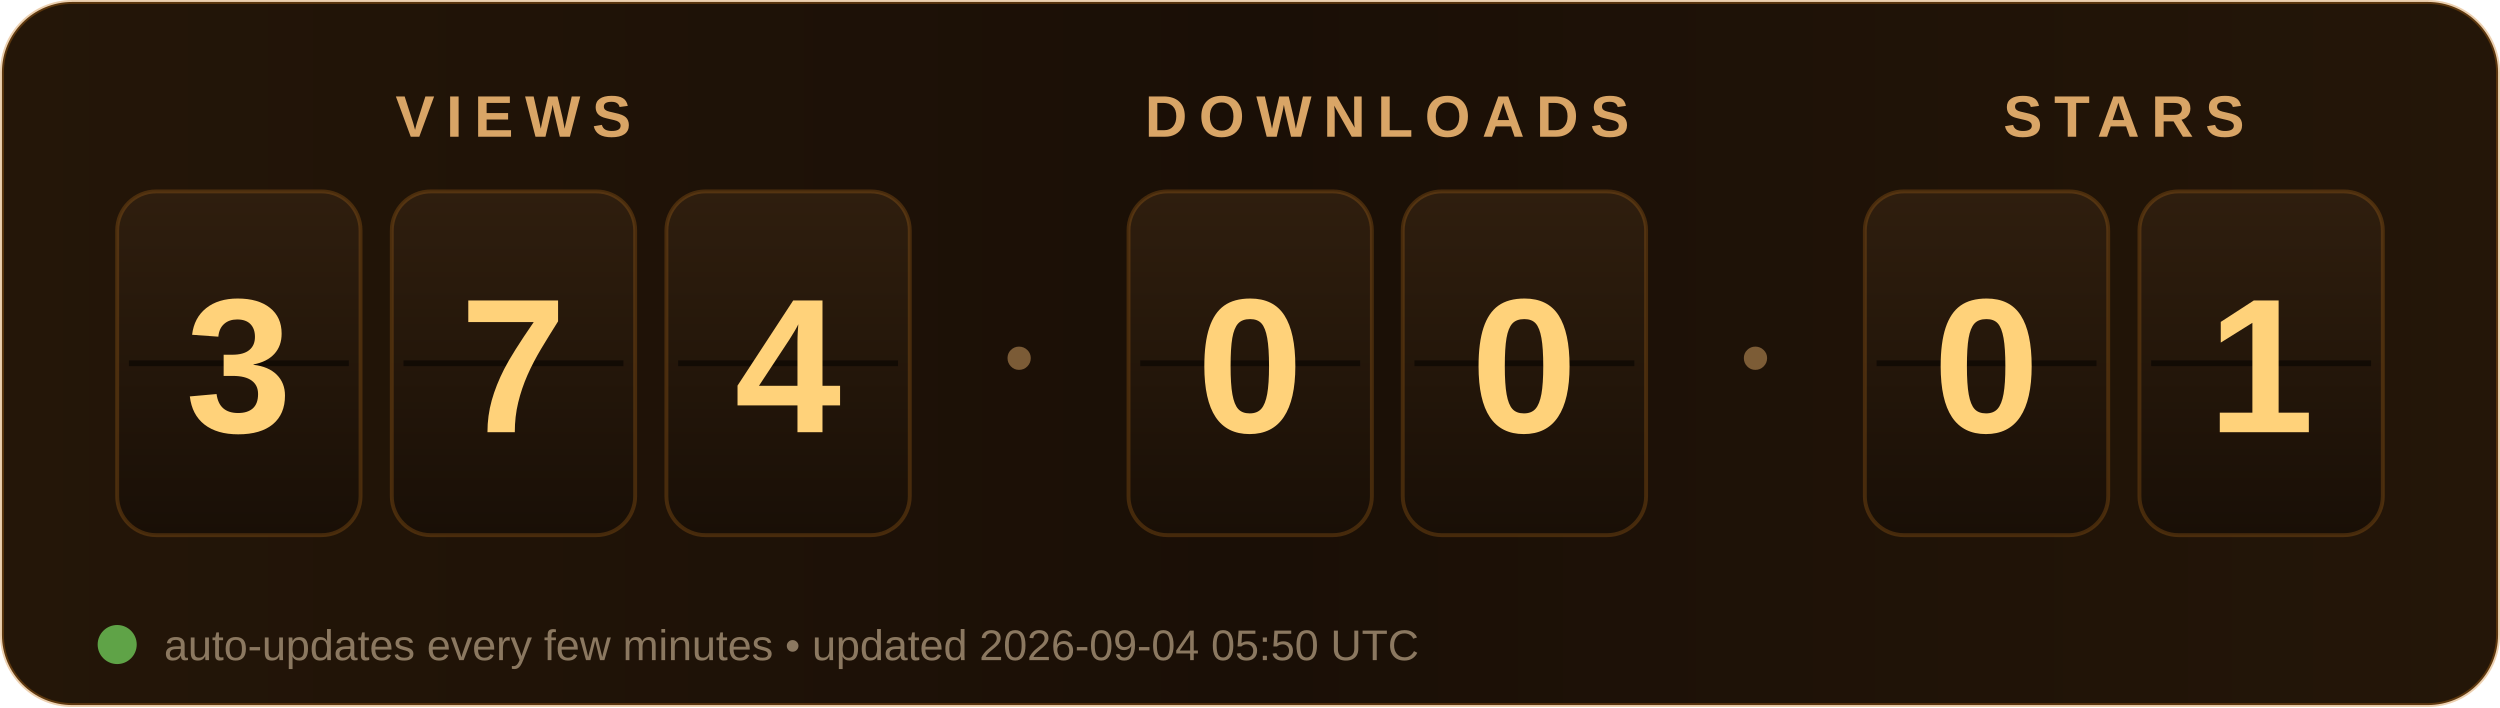
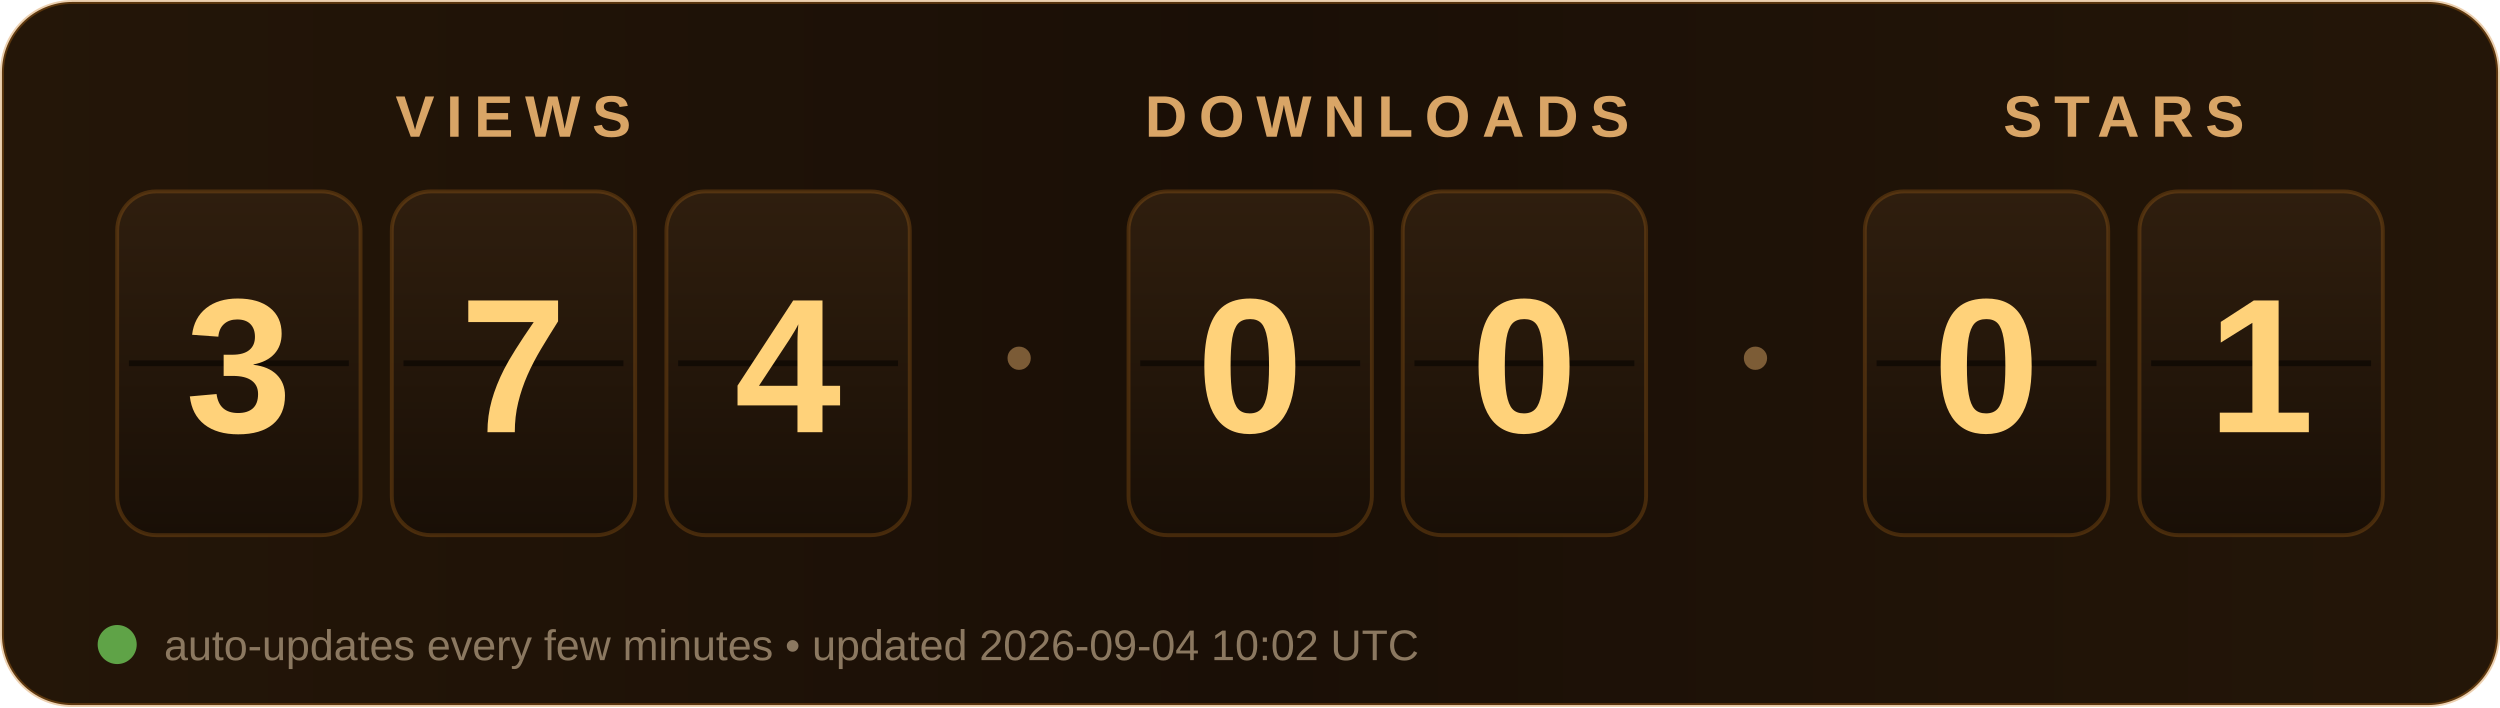
- <svg xmlns="http://www.w3.org/2000/svg" width="640" height="181" viewBox="0 0 640 181" role="img" aria-label="MelonDMA live stats — total views: 374 (tracked since 2026-08-18, GitHub only retains 14 days per API call so earlier history can't be recovered), total downloads: 0, GitHub stars: 1. Updated 2026-09-04 05:50 UTC.">
+ <svg xmlns="http://www.w3.org/2000/svg" width="640" height="181" viewBox="0 0 640 181" role="img" aria-label="MelonDMA live stats — total views: 374 (tracked since 2026-08-18, GitHub only retains 14 days per API call so earlier history can't be recovered), total downloads: 0, GitHub stars: 1. Updated 2026-09-04 10:02 UTC.">
  <defs>
    <linearGradient id="boardBg" x1="0" y1="0" x2="640" y2="0" gradientUnits="userSpaceOnUse">
      <stop offset="0" stop-color="#241608" />
      <stop offset="0.5" stop-color="#1a0f06" />
      <stop offset="1" stop-color="#241608" />
    </linearGradient>
    <linearGradient id="tileBg" x1="0" y1="0" x2="0" y2="88" gradientUnits="userSpaceOnUse">
      <stop offset="0" stop-color="#2f1e0e" />
      <stop offset="1" stop-color="#190f06" />
    </linearGradient>
  </defs>
  <rect x="0.5" y="0.5" width="639" height="180" rx="18" fill="url(#boardBg)" stroke="#C97A1E" stroke-opacity="0.35" />
  <text x="131.4" y="35" text-anchor="middle" font-family="Arial, Helvetica, sans-serif" font-weight="700" font-size="15" letter-spacing="3" fill="#D9A566">VIEWS</text>
  <g transform="translate(30.0,49)">
    <rect width="62.3" height="88" rx="10" fill="url(#tileBg)" stroke="#C97A1E" stroke-opacity="0.25" />
    <line x1="3" y1="44" x2="59.3" y2="44" stroke="#0f0904" stroke-width="1.5" opacity="0.85" />
    <text x="31.1" y="61.64" text-anchor="middle" font-family="Arial, Helvetica, sans-serif" font-weight="900" font-size="49" fill="#FFD27A">3</text>
    <rect x="0" y="44" width="62.3" height="0" rx="10" fill="#3a2410">
      <animate attributeName="height" values="0;88;0" keyTimes="0;0.55;1" dur="0.7s" begin="0.15s" calcMode="spline" keySplines="0.3 0.7 0.3 1;0.3 0 0.7 1" />
      <animate attributeName="y" values="44;0;44" keyTimes="0;0.55;1" dur="0.7s" begin="0.15s" calcMode="spline" keySplines="0.3 0.7 0.3 1;0.3 0 0.7 1" />
    </rect>
  </g>
  <g transform="translate(100.3,49)">
    <rect width="62.3" height="88" rx="10" fill="url(#tileBg)" stroke="#C97A1E" stroke-opacity="0.25" />
    <line x1="3" y1="44" x2="59.3" y2="44" stroke="#0f0904" stroke-width="1.5" opacity="0.85" />
    <text x="31.1" y="61.64" text-anchor="middle" font-family="Arial, Helvetica, sans-serif" font-weight="900" font-size="49" fill="#FFD27A">7</text>
    <rect x="0" y="44" width="62.3" height="0" rx="10" fill="#3a2410">
      <animate attributeName="height" values="0;88;0" keyTimes="0;0.55;1" dur="0.7s" begin="0.24s" calcMode="spline" keySplines="0.3 0.7 0.3 1;0.3 0 0.7 1" />
      <animate attributeName="y" values="44;0;44" keyTimes="0;0.55;1" dur="0.7s" begin="0.24s" calcMode="spline" keySplines="0.3 0.7 0.3 1;0.3 0 0.7 1" />
    </rect>
  </g>
  <g transform="translate(170.6,49)">
    <rect width="62.3" height="88" rx="10" fill="url(#tileBg)" stroke="#C97A1E" stroke-opacity="0.25" />
    <line x1="3" y1="44" x2="59.3" y2="44" stroke="#0f0904" stroke-width="1.5" opacity="0.85" />
    <text x="31.1" y="61.64" text-anchor="middle" font-family="Arial, Helvetica, sans-serif" font-weight="900" font-size="49" fill="#FFD27A">4</text>
    <rect x="0" y="44" width="62.3" height="0" rx="10" fill="#3a2410">
      <animate attributeName="height" values="0;88;0" keyTimes="0;0.55;1" dur="0.7s" begin="0.33s" calcMode="spline" keySplines="0.3 0.7 0.3 1;0.3 0 0.7 1" />
      <animate attributeName="y" values="44;0;44" keyTimes="0;0.55;1" dur="0.7s" begin="0.33s" calcMode="spline" keySplines="0.3 0.7 0.3 1;0.3 0 0.7 1" />
    </rect>
  </g>
  <text x="355.1" y="35" text-anchor="middle" font-family="Arial, Helvetica, sans-serif" font-weight="700" font-size="15" letter-spacing="3" fill="#D9A566">DOWNLOADS</text>
  <g transform="translate(288.9,49)">
    <rect width="62.3" height="88" rx="10" fill="url(#tileBg)" stroke="#C97A1E" stroke-opacity="0.25" />
    <line x1="3" y1="44" x2="59.3" y2="44" stroke="#0f0904" stroke-width="1.5" opacity="0.85" />
    <text x="31.1" y="61.64" text-anchor="middle" font-family="Arial, Helvetica, sans-serif" font-weight="900" font-size="49" fill="#FFD27A">0</text>
    <rect x="0" y="44" width="62.3" height="0" rx="10" fill="#3a2410">
      <animate attributeName="height" values="0;88;0" keyTimes="0;0.55;1" dur="0.7s" begin="0.42s" calcMode="spline" keySplines="0.3 0.7 0.3 1;0.3 0 0.7 1" />
      <animate attributeName="y" values="44;0;44" keyTimes="0;0.55;1" dur="0.7s" begin="0.42s" calcMode="spline" keySplines="0.3 0.7 0.3 1;0.3 0 0.7 1" />
    </rect>
  </g>
  <g transform="translate(359.1,49)">
    <rect width="62.3" height="88" rx="10" fill="url(#tileBg)" stroke="#C97A1E" stroke-opacity="0.25" />
    <line x1="3" y1="44" x2="59.3" y2="44" stroke="#0f0904" stroke-width="1.5" opacity="0.85" />
    <text x="31.1" y="61.64" text-anchor="middle" font-family="Arial, Helvetica, sans-serif" font-weight="900" font-size="49" fill="#FFD27A">0</text>
    <rect x="0" y="44" width="62.3" height="0" rx="10" fill="#3a2410">
      <animate attributeName="height" values="0;88;0" keyTimes="0;0.55;1" dur="0.7s" begin="0.51s" calcMode="spline" keySplines="0.3 0.7 0.3 1;0.3 0 0.7 1" />
      <animate attributeName="y" values="44;0;44" keyTimes="0;0.55;1" dur="0.7s" begin="0.51s" calcMode="spline" keySplines="0.3 0.7 0.3 1;0.3 0 0.7 1" />
    </rect>
  </g>
  <text x="543.7" y="35" text-anchor="middle" font-family="Arial, Helvetica, sans-serif" font-weight="700" font-size="15" letter-spacing="3" fill="#D9A566">STARS</text>
  <g transform="translate(477.4,49)">
    <rect width="62.3" height="88" rx="10" fill="url(#tileBg)" stroke="#C97A1E" stroke-opacity="0.25" />
    <line x1="3" y1="44" x2="59.3" y2="44" stroke="#0f0904" stroke-width="1.5" opacity="0.85" />
    <text x="31.1" y="61.64" text-anchor="middle" font-family="Arial, Helvetica, sans-serif" font-weight="900" font-size="49" fill="#FFD27A">0</text>
    <rect x="0" y="44" width="62.3" height="0" rx="10" fill="#3a2410">
      <animate attributeName="height" values="0;88;0" keyTimes="0;0.55;1" dur="0.7s" begin="0.60s" calcMode="spline" keySplines="0.3 0.7 0.3 1;0.3 0 0.7 1" />
      <animate attributeName="y" values="44;0;44" keyTimes="0;0.55;1" dur="0.7s" begin="0.60s" calcMode="spline" keySplines="0.3 0.7 0.3 1;0.3 0 0.7 1" />
    </rect>
  </g>
  <g transform="translate(547.7,49)">
    <rect width="62.3" height="88" rx="10" fill="url(#tileBg)" stroke="#C97A1E" stroke-opacity="0.25" />
    <line x1="3" y1="44" x2="59.3" y2="44" stroke="#0f0904" stroke-width="1.5" opacity="0.85" />
    <text x="31.1" y="61.64" text-anchor="middle" font-family="Arial, Helvetica, sans-serif" font-weight="900" font-size="49" fill="#FFD27A">1</text>
    <rect x="0" y="44" width="62.3" height="0" rx="10" fill="#3a2410">
      <animate attributeName="height" values="0;88;0" keyTimes="0;0.55;1" dur="0.7s" begin="0.69s" calcMode="spline" keySplines="0.3 0.7 0.3 1;0.3 0 0.7 1" />
      <animate attributeName="y" values="44;0;44" keyTimes="0;0.55;1" dur="0.7s" begin="0.69s" calcMode="spline" keySplines="0.3 0.7 0.3 1;0.3 0 0.7 1" />
    </rect>
  </g>
  <text x="260.9" y="99" text-anchor="middle" font-family="Arial, Helvetica, sans-serif" font-size="22" fill="#D9A566" opacity="0.5">•</text>
  <text x="449.4" y="99" text-anchor="middle" font-family="Arial, Helvetica, sans-serif" font-size="22" fill="#D9A566" opacity="0.5">•</text>
  <circle cx="30" cy="165" r="5" fill="#5FA347">
    <animate attributeName="opacity" values="1;0.35;1" dur="1.8s" repeatCount="indefinite" />
  </circle>
-   <text x="42" y="169" font-family="Arial, Helvetica, sans-serif" font-size="11" fill="#8B7860">auto-updates every few minutes • updated 2026-09-04 05:50 UTC</text>
+   <text x="42" y="169" font-family="Arial, Helvetica, sans-serif" font-size="11" fill="#8B7860">auto-updates every few minutes • updated 2026-09-04 10:02 UTC</text>
</svg>
